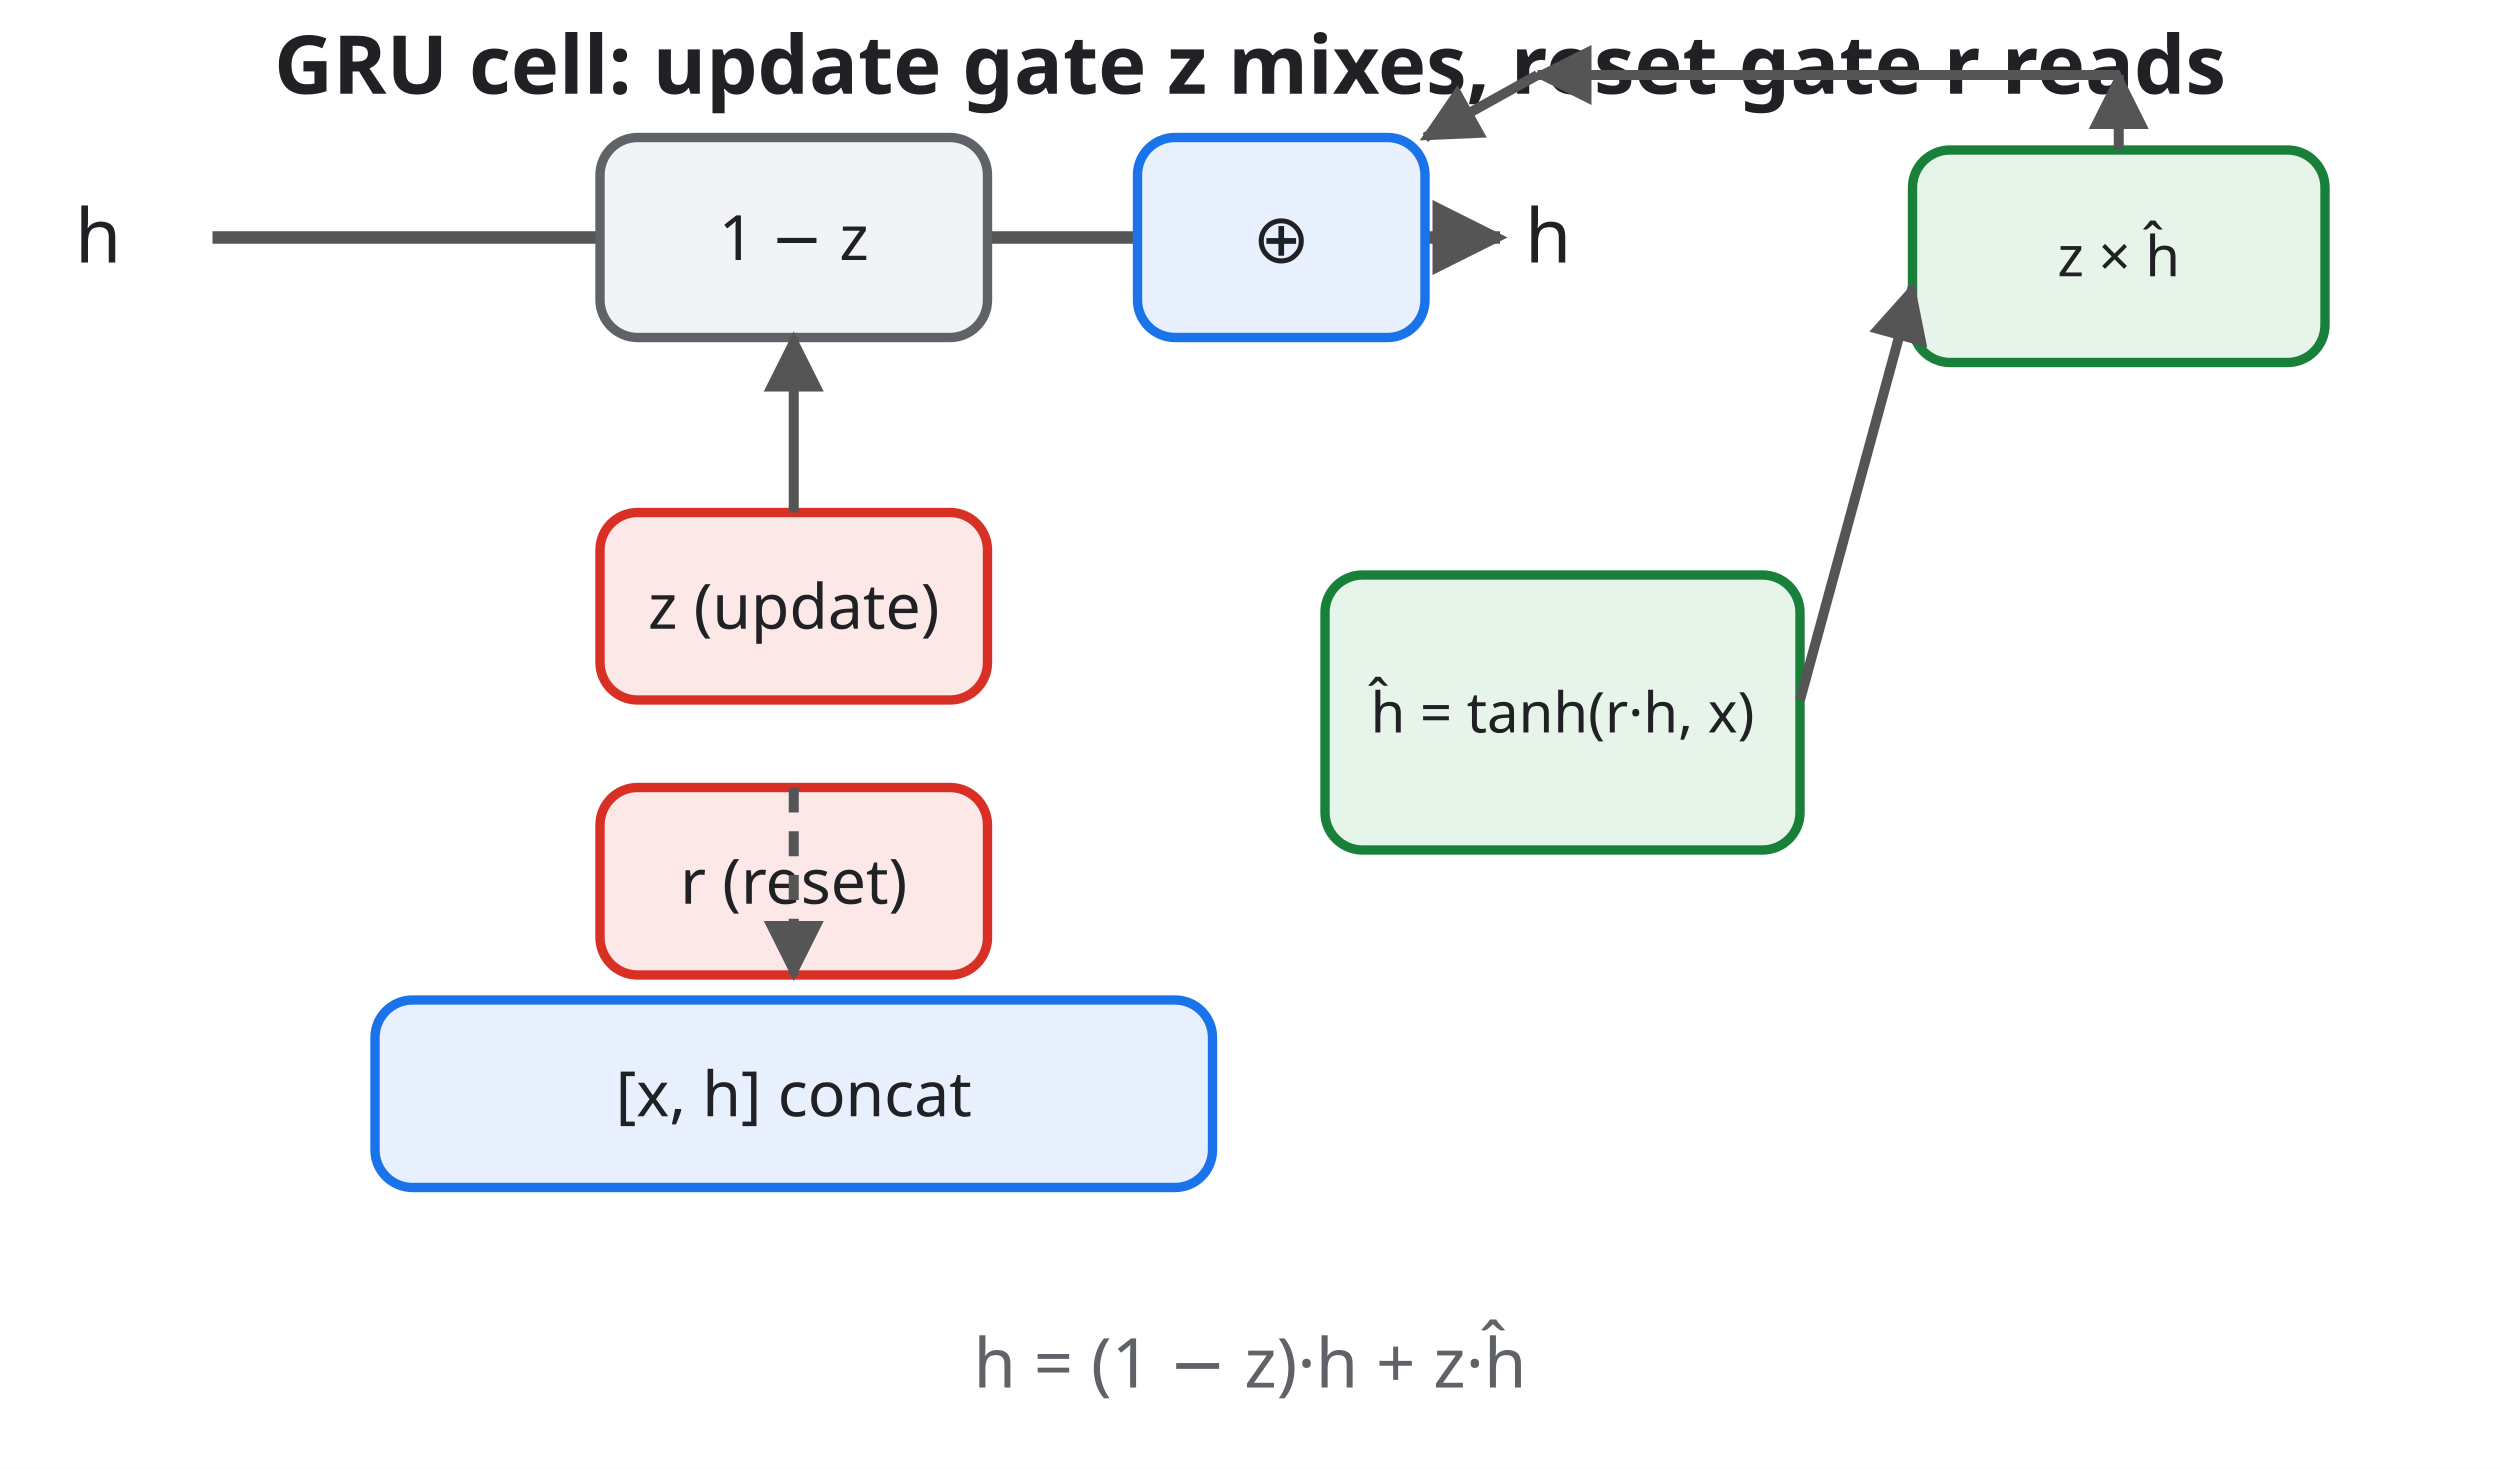
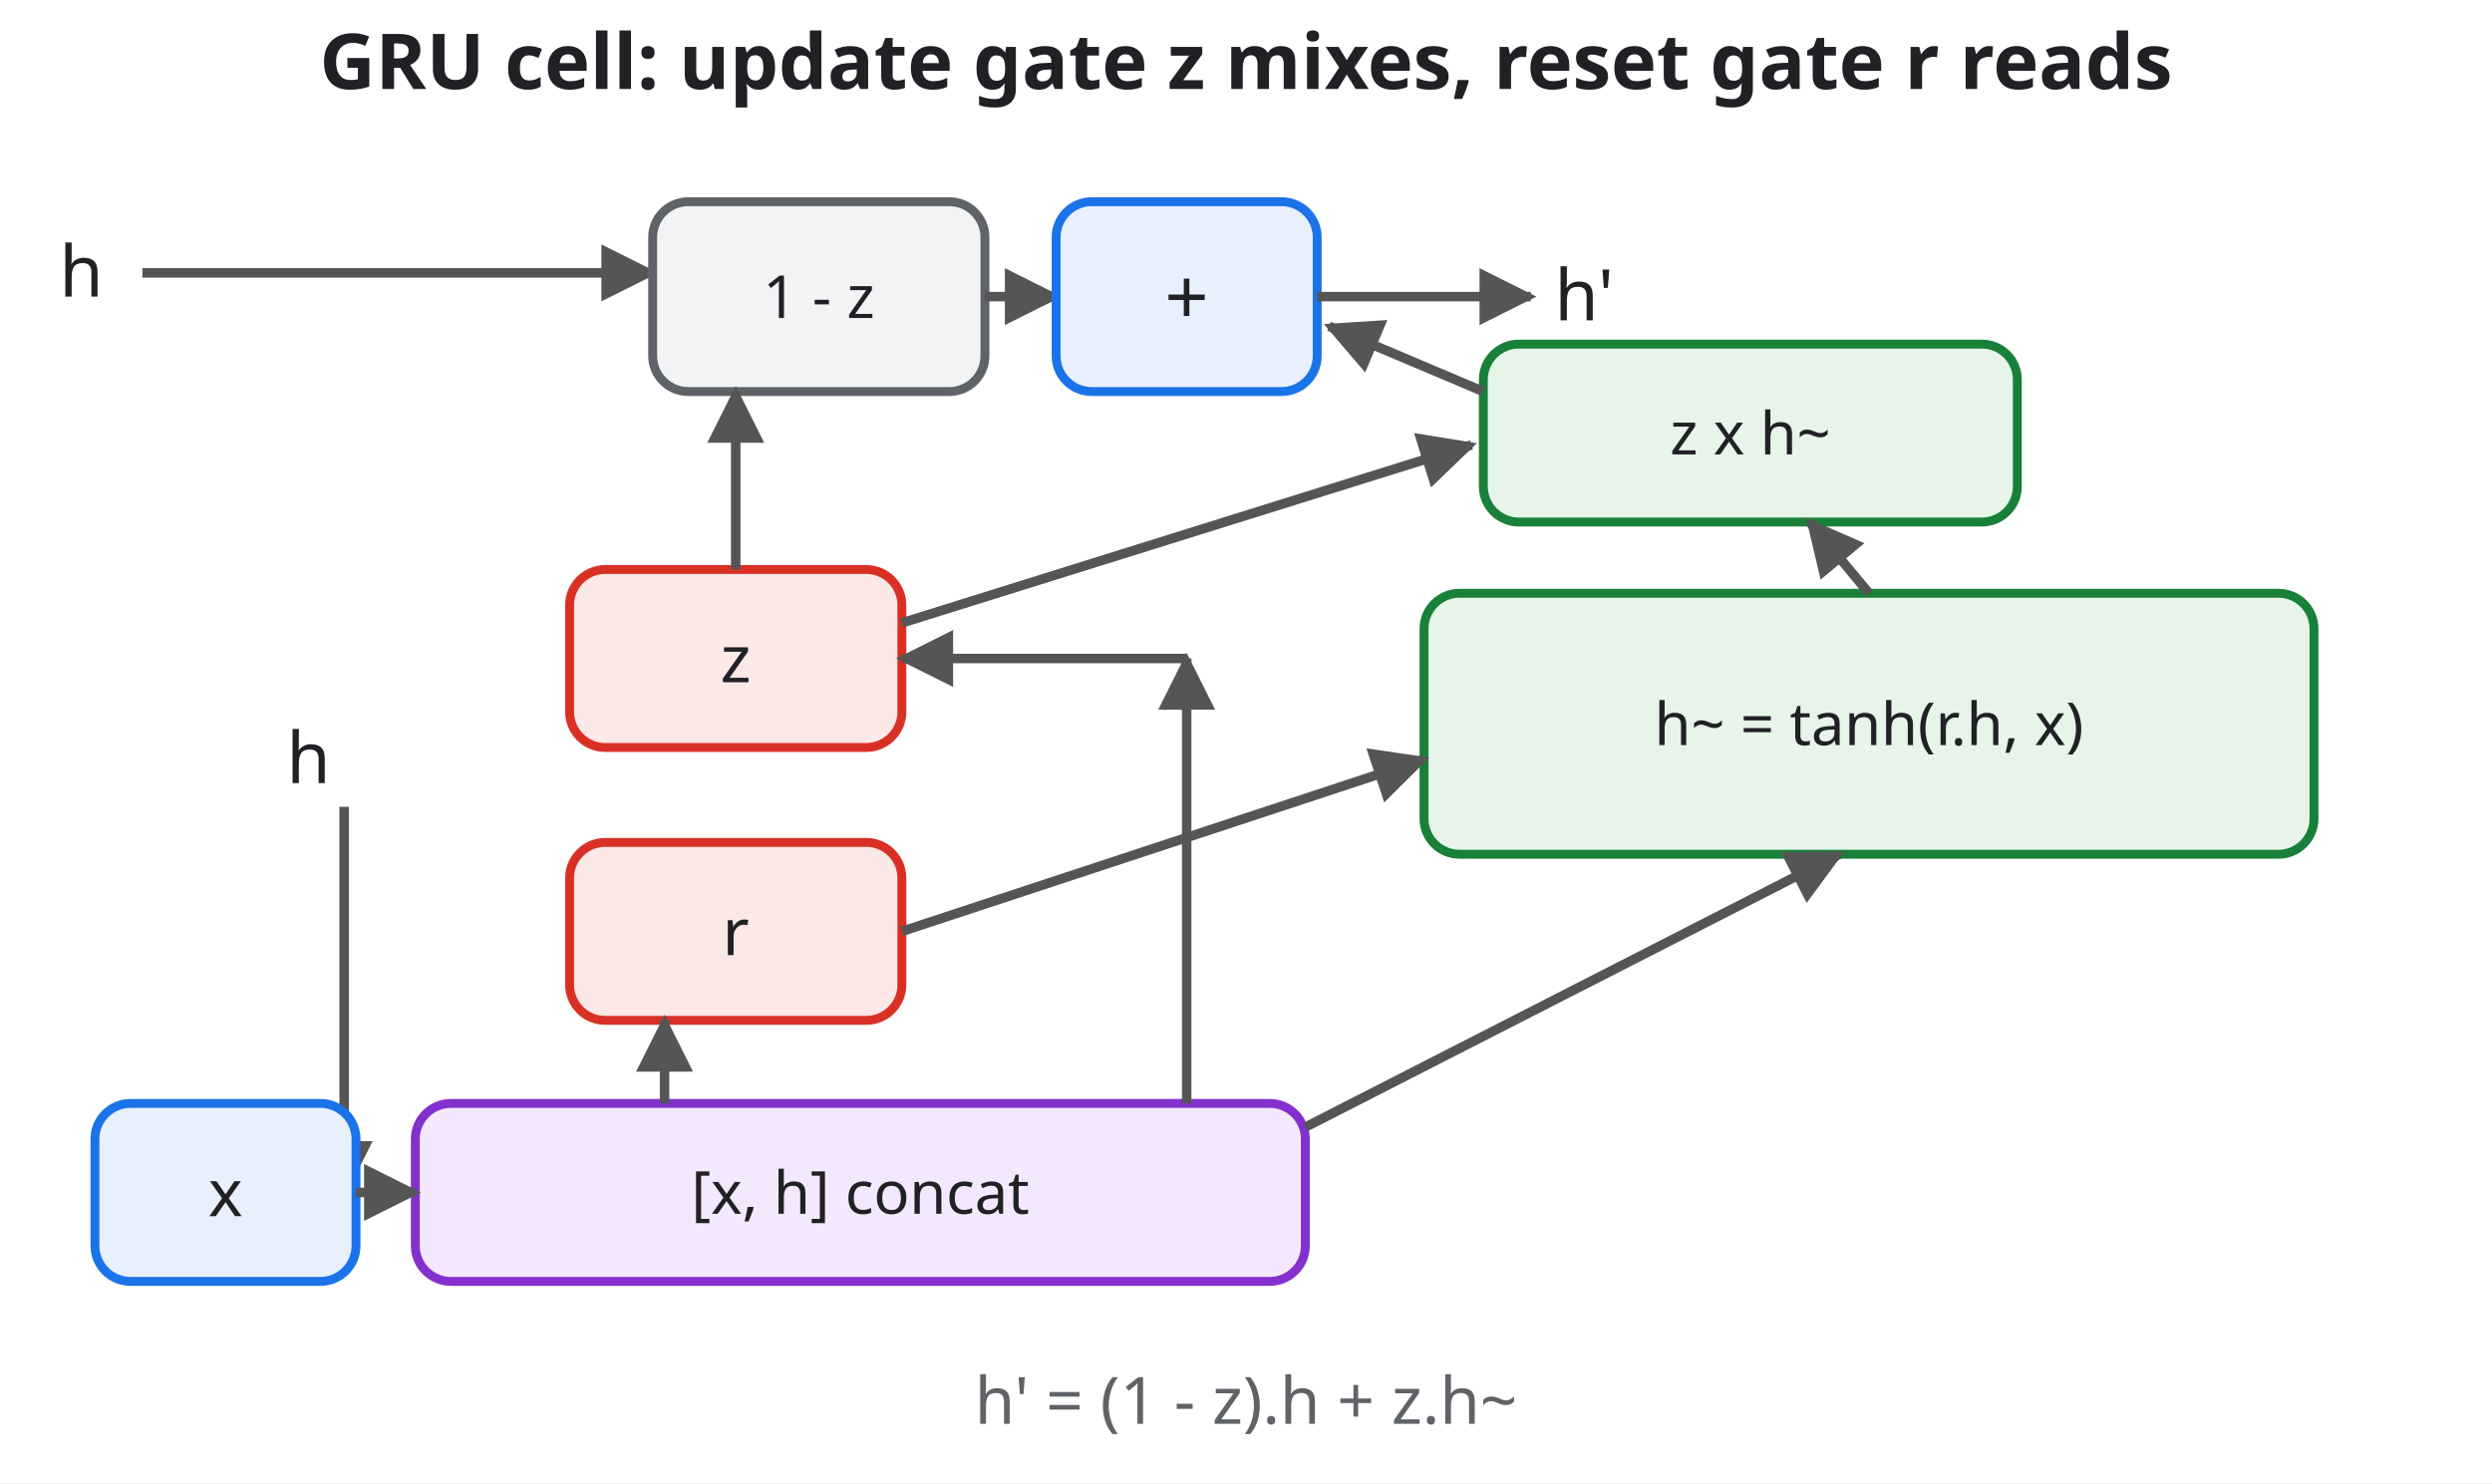
- <svg xmlns="http://www.w3.org/2000/svg" viewBox="0 0 400 235" font-family="sans-serif" font-size="12">
-   <rect width="400" height="235" fill="white" />
+ <svg xmlns="http://www.w3.org/2000/svg" width="420" height="250" viewBox="0 0 420 250" font-family="sans-serif" font-size="12">
+   <rect width="420" height="250" fill="white" />
  <defs>
    <marker id="ar" viewBox="0 0 10 10" refX="9" refY="5" markerWidth="6" markerHeight="6" orient="auto-start-reverse">
      <path d="M0 0L10 5L0 10z" fill="#555" />
    </marker>
  </defs>
-   <text x="200" y="15" text-anchor="middle" font-size="13" font-weight="600" fill="#202124">GRU cell: update gate z mixes, reset gate r reads</text>
-   <text x="12" y="42" text-anchor="start" font-size="12" font-weight="normal" fill="#202124">h</text>
-   <line x1="34.0" y1="38.0" x2="240.0" y2="38.0" stroke="#555" stroke-width="2" marker-end="url(#ar)" />
-   <rect x="96" y="22" width="62" height="32" rx="6" fill="#f1f3f4" stroke="#5f6368" stroke-width="1.5" />
-   <text x="127" y="41.6" text-anchor="middle" font-size="10" fill="#202124">1 − z</text>
-   <rect x="182" y="22" width="46" height="32" rx="6" fill="#e8f0fe" stroke="#1a73e8" stroke-width="1.5" />
-   <text x="205" y="42.0" text-anchor="middle" font-size="11" fill="#202124">⊕</text>
-   <text x="244" y="42" text-anchor="start" font-size="12" font-weight="normal" fill="#202124">h</text>
-   <rect x="96" y="82" width="62" height="30" rx="6" fill="#fce8e6" stroke="#d93025" stroke-width="1.5" />
-   <text x="127" y="100.6" text-anchor="middle" font-size="10" fill="#202124">z (update)</text>
-   <rect x="96" y="126" width="62" height="30" rx="6" fill="#fce8e6" stroke="#d93025" stroke-width="1.5" />
-   <text x="127" y="144.6" text-anchor="middle" font-size="10" fill="#202124">r (reset)</text>
-   <rect x="212" y="92" width="76" height="44" rx="6" fill="#e6f4ea" stroke="#188038" stroke-width="1.5" />
-   <text x="250" y="117.2" text-anchor="middle" font-size="9" fill="#202124">ĥ = tanh
- (r·h, x)</text>
-   <rect x="306" y="24" width="66" height="34" rx="6" fill="#e6f4ea" stroke="#188038" stroke-width="1.5" />
-   <text x="339" y="44.2" text-anchor="middle" font-size="9" fill="#202124">z × ĥ</text>
-   <line x1="288.0" y1="112.0" x2="306.0" y2="46.0" stroke="#555" stroke-width="1.6" marker-end="url(#ar)" />
-   <line x1="339.0" y1="24.0" x2="339.0" y2="12.0" stroke="#555" stroke-width="1.6" marker-end="url(#ar)" />
-   <line x1="339.0" y1="12.0" x2="246.0" y2="12.0" stroke="#555" stroke-width="1.6" marker-end="url(#ar)" />
-   <line x1="246.0" y1="12.0" x2="228.0" y2="22.0" stroke="#555" stroke-width="1.6" marker-end="url(#ar)" />
-   <line x1="127.0" y1="82.0" x2="127.0" y2="54.0" stroke="#555" stroke-width="1.6" marker-end="url(#ar)" />
-   <line x1="127.0" y1="126.0" x2="127.0" y2="156.0" stroke="#555" stroke-width="1.6" marker-end="url(#ar)" stroke-dasharray="4 3" />
-   <rect x="60" y="160" width="134" height="30" rx="6" fill="#e8f0fe" stroke="#1a73e8" stroke-width="1.5" />
-   <text x="127" y="178.6" text-anchor="middle" font-size="10" fill="#202124">[x, h] concat</text>
-   <text x="200" y="222" text-anchor="middle" font-size="11" font-weight="normal" fill="#5f6368">h = (1 − z)·h + z·ĥ</text>
+   <text x="210" y="15" text-anchor="middle" font-size="13" font-weight="600" fill="#202124">GRU cell: update gate z mixes, reset gate r reads</text>
+   <text x="10" y="50" text-anchor="start" font-size="12" font-weight="normal" fill="#202124">h</text>
+   <line x1="24.0" y1="46.0" x2="110.0" y2="46.0" stroke="#555" stroke-width="1.6" marker-end="url(#ar)" />
+   <rect x="110" y="34" width="56" height="32" rx="6" fill="#f1f3f4" stroke="#5f6368" stroke-width="1.5" />
+   <text x="138" y="53.6" text-anchor="middle" font-size="10" fill="#202124">1 - z</text>
+   <line x1="166.0" y1="50.0" x2="178.0" y2="50.0" stroke="#555" stroke-width="1.6" marker-end="url(#ar)" />
+   <rect x="178" y="34" width="44" height="32" rx="6" fill="#e8f0fe" stroke="#1a73e8" stroke-width="1.5" />
+   <text x="200" y="54.7" text-anchor="middle" font-size="13" fill="#202124">+</text>
+   <line x1="222.0" y1="50.0" x2="258.0" y2="50.0" stroke="#555" stroke-width="1.6" marker-end="url(#ar)" />
+   <text x="262" y="54" text-anchor="start" font-size="12" font-weight="normal" fill="#202124">h'</text>
+   <text x="52" y="132" text-anchor="middle" font-size="12" font-weight="normal" fill="#202124">h</text>
+   <line x1="58.0" y1="136.0" x2="58.0" y2="201.0" stroke="#555" stroke-width="1.6" marker-end="url(#ar)" />
+   <rect x="96" y="96" width="56" height="30" rx="6" fill="#fce8e6" stroke="#d93025" stroke-width="1.5" />
+   <text x="124" y="115.0" text-anchor="middle" font-size="11" fill="#202124">z</text>
+   <rect x="96" y="142" width="56" height="30" rx="6" fill="#fce8e6" stroke="#d93025" stroke-width="1.5" />
+   <text x="124" y="161.0" text-anchor="middle" font-size="11" fill="#202124">r</text>
+   <line x1="124.0" y1="96.0" x2="124.0" y2="66.0" stroke="#555" stroke-width="1.6" marker-end="url(#ar)" />
+   <rect x="16" y="186" width="44" height="30" rx="6" fill="#e8f0fe" stroke="#1a73e8" stroke-width="1.5" />
+   <text x="38" y="205.0" text-anchor="middle" font-size="11" fill="#202124">x</text>
+   <rect x="70" y="186" width="150" height="30" rx="6" fill="#f3e8fd" stroke="#8430ce" stroke-width="1.5" />
+   <text x="145" y="204.6" text-anchor="middle" font-size="10" fill="#202124">[x, h] concat</text>
+   <line x1="60.0" y1="201.0" x2="70.0" y2="201.0" stroke="#555" stroke-width="1.6" marker-end="url(#ar)" />
+   <line x1="112.0" y1="186.0" x2="112.0" y2="172.0" stroke="#555" stroke-width="1.6" marker-end="url(#ar)" />
+   <line x1="200.0" y1="186.0" x2="200.0" y2="111.0" stroke="#555" stroke-width="1.6" marker-end="url(#ar)" />
+   <line x1="200.0" y1="111.0" x2="152.0" y2="111.0" stroke="#555" stroke-width="1.6" marker-end="url(#ar)" />
+   <rect x="240" y="100" width="150" height="44" rx="6" fill="#e6f4ea" stroke="#188038" stroke-width="1.5" />
+   <text x="315" y="125.6" text-anchor="middle" font-size="10" fill="#202124">h~ = tanh(r.h, x)</text>
+   <line x1="152.0" y1="157.0" x2="240.0" y2="128.0" stroke="#555" stroke-width="1.6" marker-end="url(#ar)" />
+   <line x1="220.0" y1="190.0" x2="310.0" y2="144.0" stroke="#555" stroke-width="1.6" marker-end="url(#ar)" />
+   <rect x="250" y="58" width="90" height="30" rx="6" fill="#e6f4ea" stroke="#188038" stroke-width="1.5" />
+   <text x="295" y="76.6" text-anchor="middle" font-size="10" fill="#202124">z x h~</text>
+   <line x1="152.0" y1="105.0" x2="248.0" y2="75.0" stroke="#555" stroke-width="1.6" marker-end="url(#ar)" />
+   <line x1="315.0" y1="100.0" x2="305.0" y2="88.0" stroke="#555" stroke-width="1.6" marker-end="url(#ar)" />
+   <line x1="250.0" y1="66.0" x2="224.0" y2="55.0" stroke="#555" stroke-width="1.6" marker-end="url(#ar)" />
+   <text x="210" y="240" text-anchor="middle" font-size="11" font-weight="normal" fill="#5f6368">h' = (1 - z).h + z.h~</text>
</svg>
